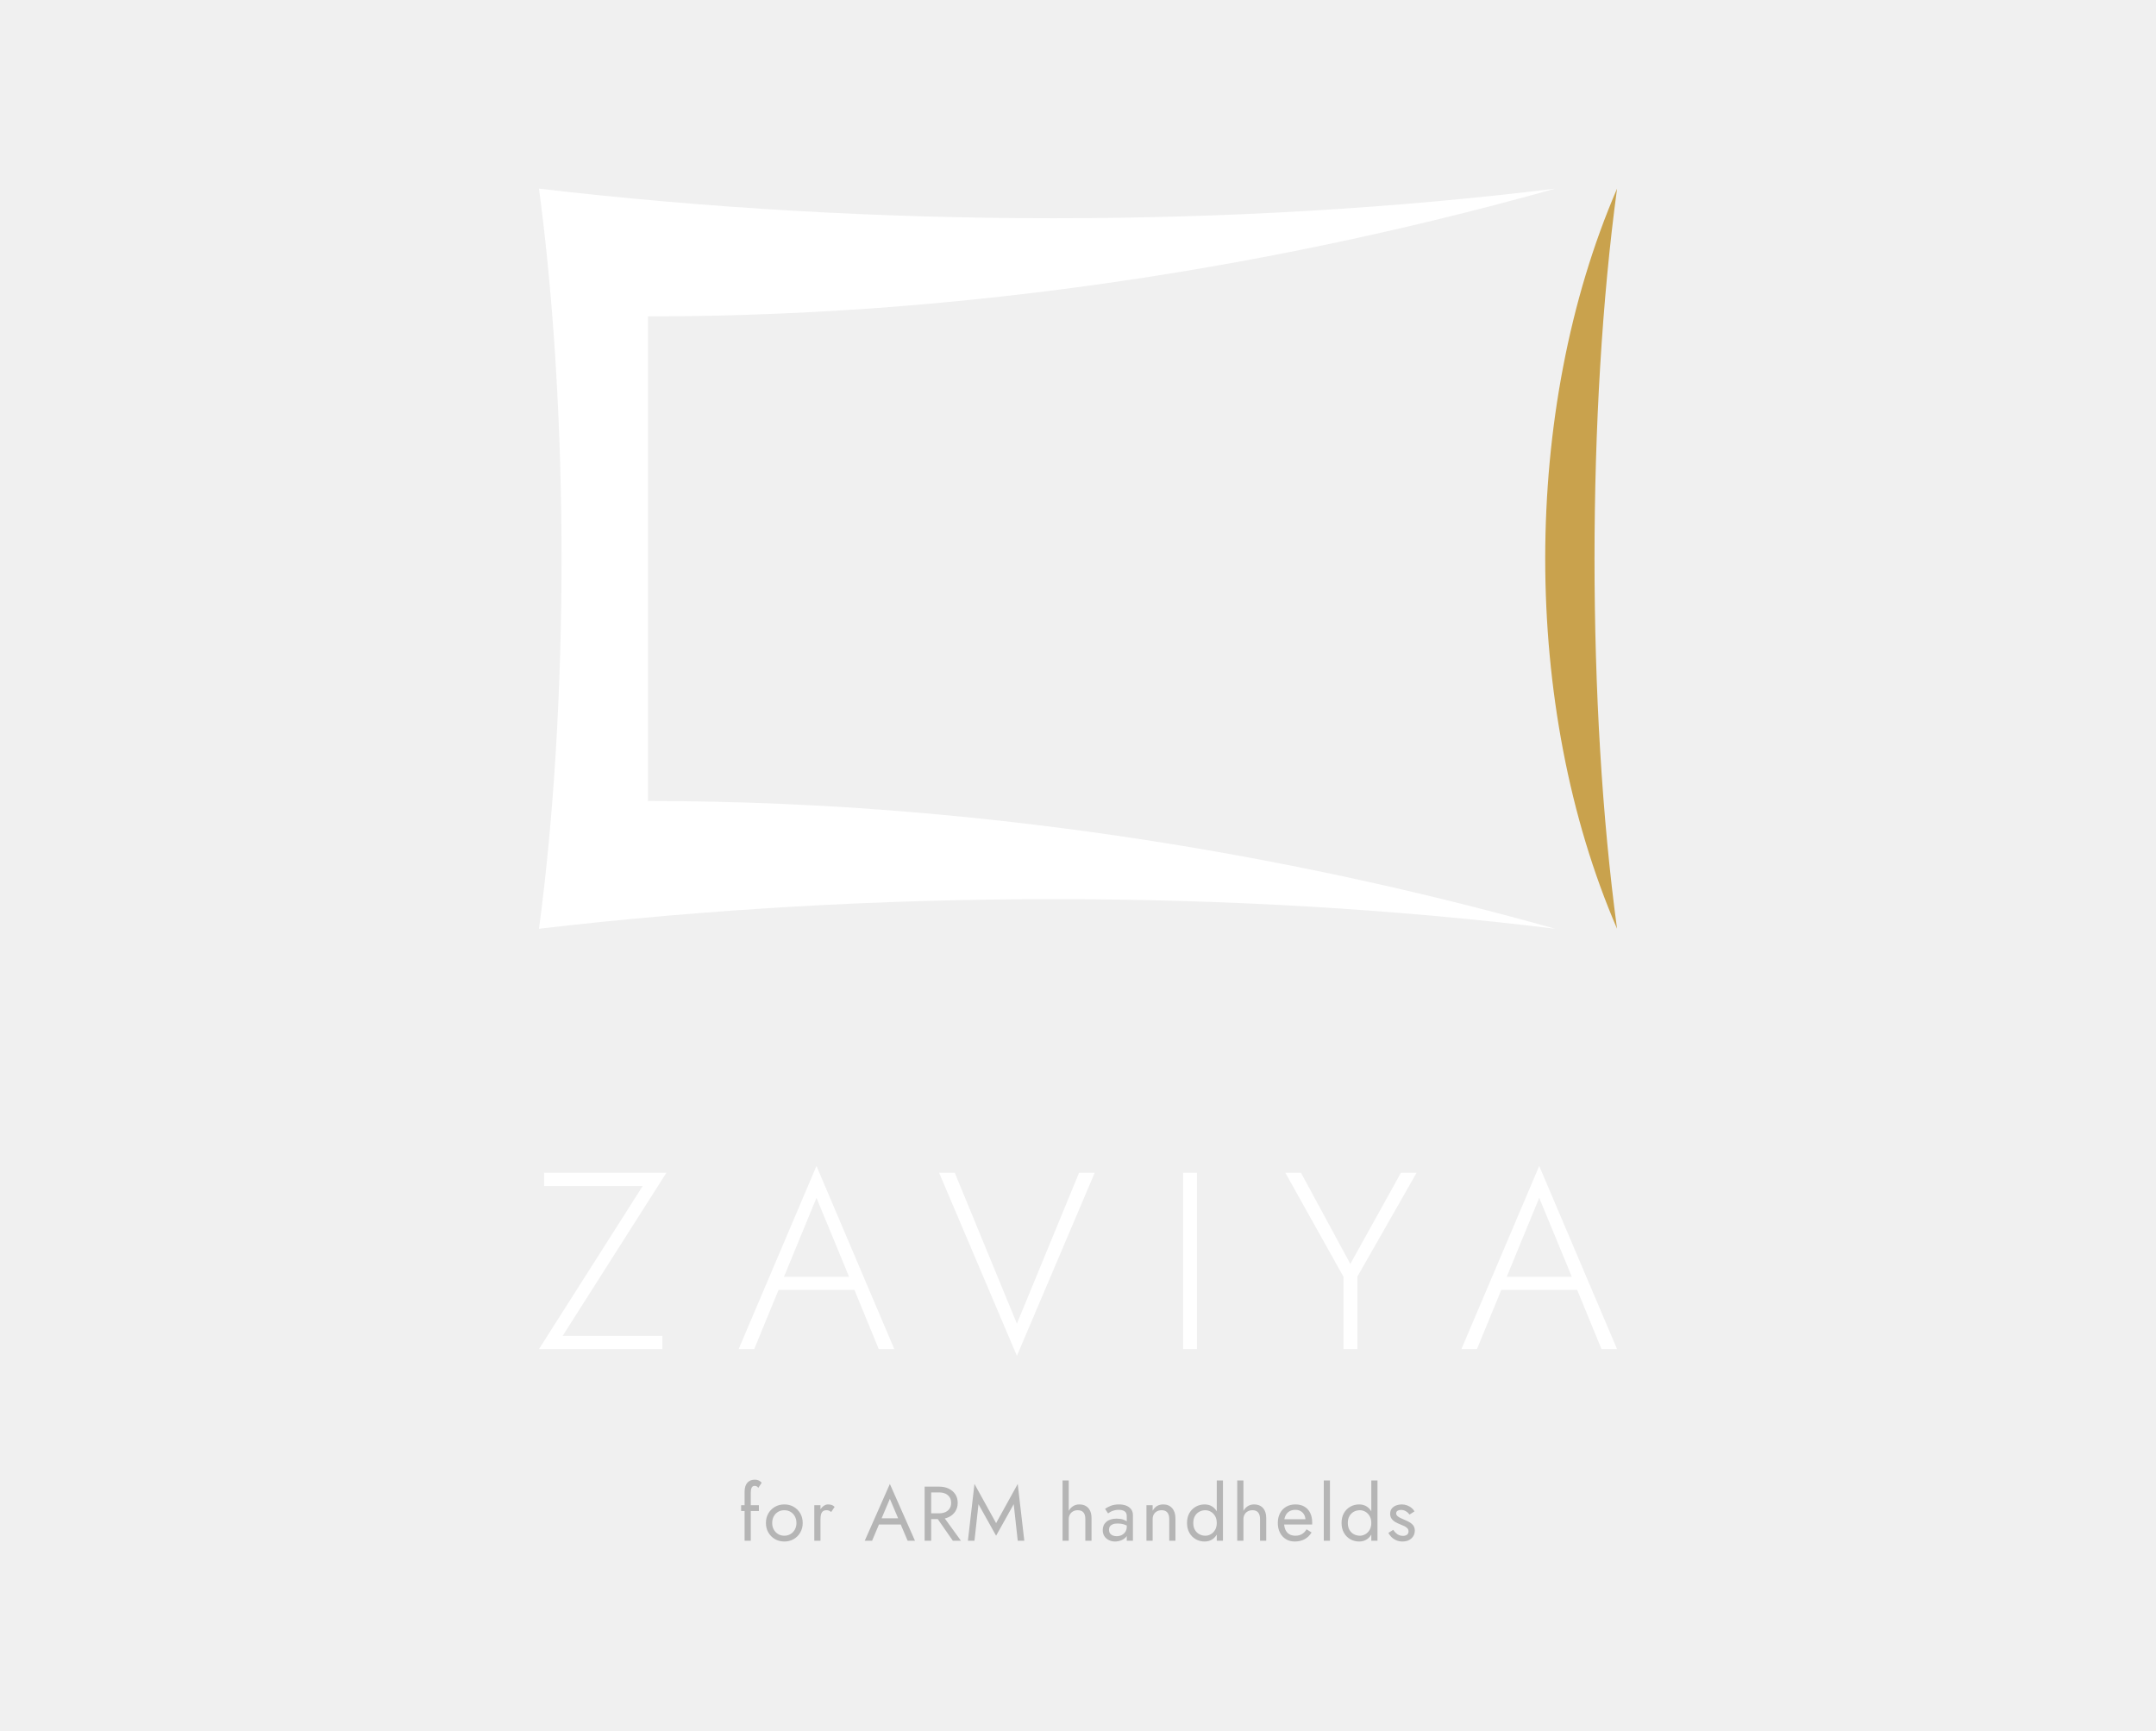
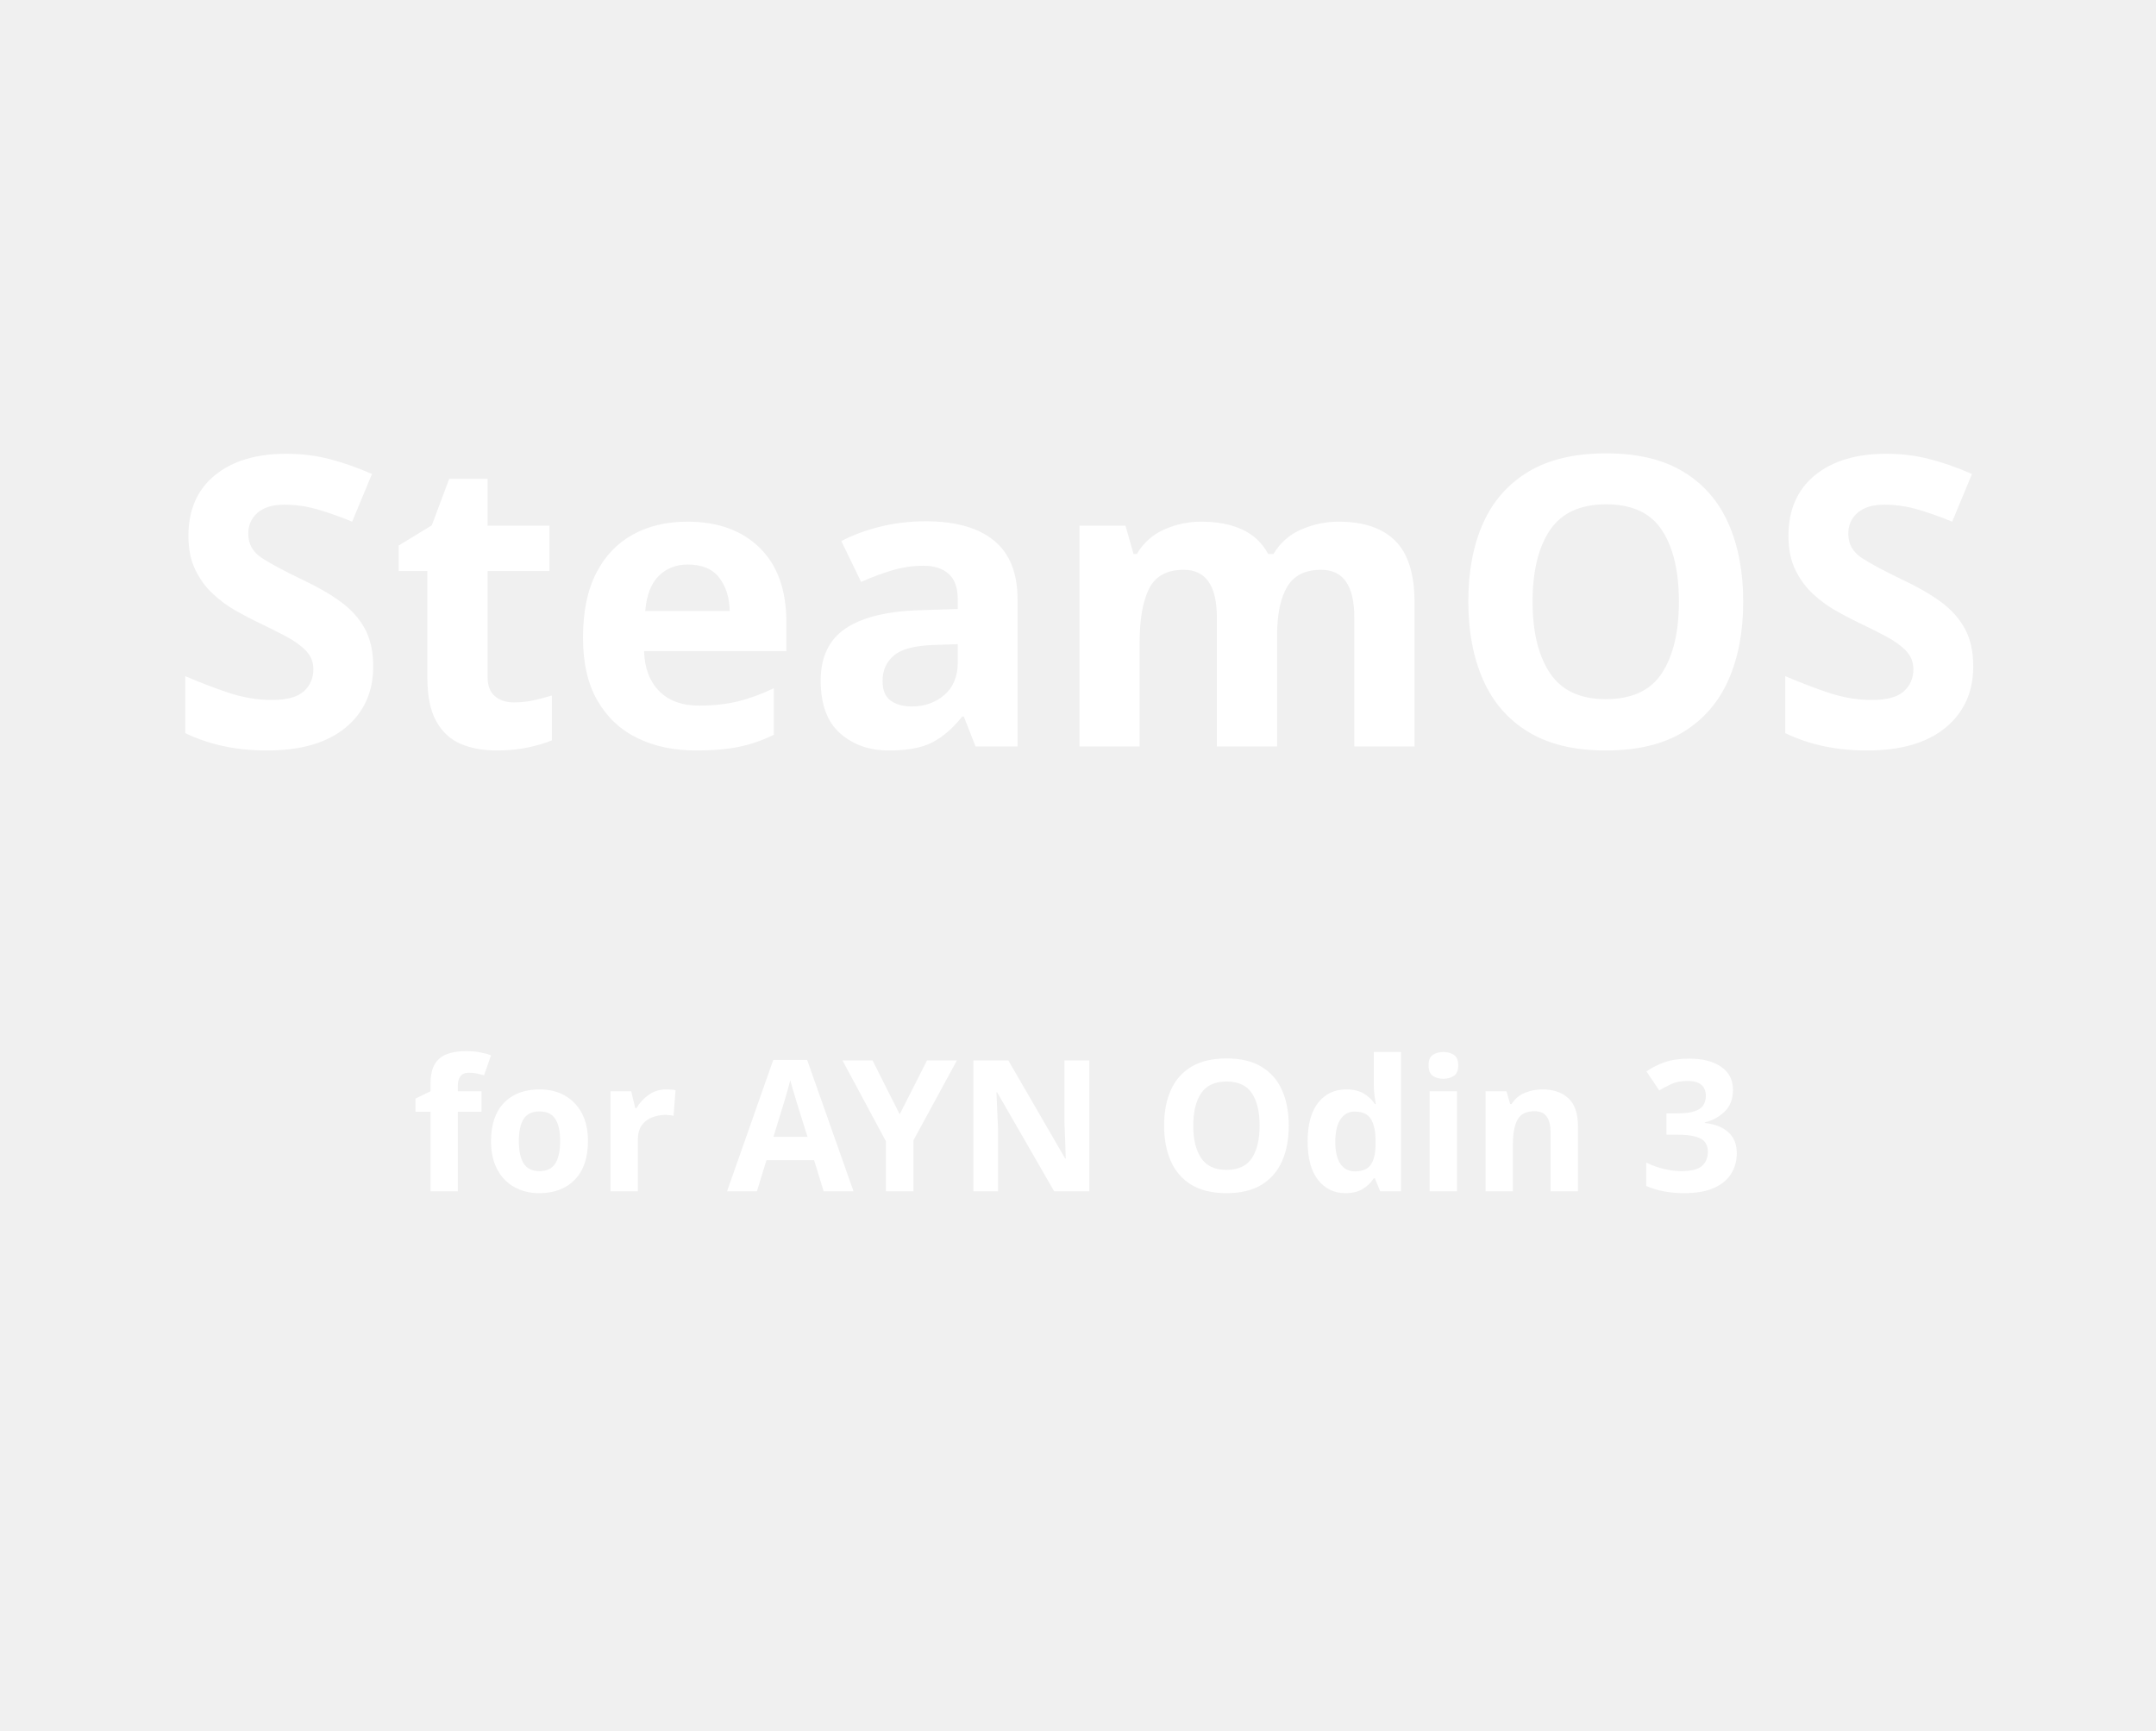
<svg xmlns="http://www.w3.org/2000/svg" viewBox="0 0 800 642">
-   <g transform="translate(200.0 70) scale(0.6969)">
-     <path fill="#FFFFFF" d="M0 0 C180 21 370 21 541 0 C420 34 250 68 58 68 L58 326 C250 326 420 360 541 394 C370 373 180 373 0 394 C16 274 16 120 0 0 Z" />
-     <path fill="#C9A24D" d="M574 0 C523 118 523 276 574 394 C558 276 558 118 574 0 Z" />
-   </g>
-   <g transform="translate(200.0 432.6) scale(0.9343)">
-     <path fill="#FFFFFF" d="M2.00 7.94L41.20 7.94L0.00 72.70L49.00 72.70L49.00 67.46L9.40 67.46L50.60 2.70L2.00 2.70ZM92.38 49.22L128.30 49.22L126.50 44.02L94.18 44.02ZM110.20 12.66L124.00 46.06L124.52 47.38L134.92 72.70L141.10 72.70L110.20 0.00L79.30 72.70L85.48 72.70L96.04 47.02L96.56 45.78ZM189.80 62.62L165.12 2.70L158.90 2.70L189.80 75.40L220.70 2.70L214.48 2.70ZM255.80 2.70L255.80 72.70L261.30 72.70L261.30 2.70ZM342.32 2.70L322.22 38.90L302.62 2.70L296.40 2.70L319.50 44.00L319.50 72.70L325.04 72.70L325.04 43.90L348.54 2.70ZM379.42 49.22L415.34 49.22L413.54 44.02L381.22 44.02ZM397.24 12.66L411.04 46.06L411.56 47.38L421.96 72.70L428.14 72.70L397.24 0.00L366.34 72.70L372.52 72.70L383.08 47.02L383.60 45.78Z" />
-   </g>
-   <g transform="translate(275.0 549.0) scale(0.2867)">
-     <path fill="#B5B5B5" d="M0.00 33.00L0.00 40.50L23.00 40.50L23.00 33.00ZM22.20 10.60L26.60 4.00Q25.90 3.00 24.65 2.10Q23.40 1.20 21.70 0.60Q20.00 0.00 17.80 0.00Q13.60 0.00 10.65 1.75Q7.70 3.50 6.10 7.00Q4.50 10.50 4.50 16.00L4.50 79.00L12.50 79.00L12.50 17.00Q12.50 13.70 13.10 11.70Q13.70 9.70 14.75 8.85Q15.80 8.00 17.30 8.00Q18.50 8.00 19.85 8.45Q21.20 8.90 22.20 10.60ZM32.10 56.00Q32.10 62.90 35.25 68.35Q38.40 73.80 43.80 76.90Q49.20 80.00 55.90 80.00Q62.70 80.00 68.05 76.90Q73.40 73.80 76.55 68.35Q79.70 62.90 79.70 56.00Q79.70 49.00 76.55 43.60Q73.40 38.20 68.05 35.10Q62.70 32.00 55.90 32.00Q49.20 32.00 43.80 35.10Q38.40 38.20 35.25 43.60Q32.10 49.00 32.10 56.00ZM40.20 56.00Q40.20 51.20 42.25 47.45Q44.30 43.70 47.85 41.60Q51.40 39.50 55.90 39.50Q60.40 39.50 63.95 41.60Q67.50 43.70 69.55 47.45Q71.60 51.20 71.60 56.00Q71.60 60.80 69.55 64.50Q67.50 68.20 63.95 70.35Q60.40 72.50 55.90 72.50Q51.40 72.50 47.85 70.35Q44.30 68.20 42.25 64.50Q40.20 60.80 40.20 56.00ZM102.70 33.00L94.70 33.00L94.70 79.00L102.70 79.00ZM116.60 41.80L121.00 35.20Q119.20 33.30 117.05 32.65Q114.90 32.00 112.40 32.00Q109.20 32.00 106.10 34.50Q103.00 37.00 101.05 41.25Q99.10 45.50 99.10 51.00L102.70 51.00Q102.70 47.70 103.35 45.10Q104.00 42.50 105.70 41.00Q107.40 39.50 110.40 39.50Q112.40 39.50 113.70 40.05Q115.00 40.60 116.60 41.80ZM174.20 58.00L211.20 58.00L208.20 50.00L177.20 50.00ZM192.50 24.80L204.50 53.00L205.30 55.00L215.50 79.00L225.00 79.00L192.50 5.50L160.00 79.00L169.50 79.00L179.90 54.40L180.70 52.60ZM250.00 44.50L274.00 79.00L284.50 79.00L259.50 44.50ZM237.50 9.00L237.50 79.00L246.00 79.00L246.00 9.00ZM242.20 16.50L256.50 16.50Q261.00 16.50 264.45 18.10Q267.90 19.70 269.85 22.70Q271.80 25.70 271.80 30.00Q271.80 34.30 269.85 37.30Q267.90 40.30 264.45 41.90Q261.00 43.50 256.50 43.50L242.20 43.50L242.20 51.00L256.50 51.00Q263.30 51.00 268.65 48.45Q274.00 45.90 277.15 41.15Q280.30 36.40 280.30 30.00Q280.30 23.50 277.15 18.80Q274.00 14.10 268.65 11.55Q263.30 9.00 256.50 9.00L242.20 9.00ZM307.20 31.70L330.00 72.50L352.80 31.70L358.00 79.00L366.50 79.00L358.00 5.50L330.00 56.20L302.00 5.50L293.50 79.00L302.00 79.00ZM424.00 1.00L416.00 1.00L416.00 79.00L424.00 79.00ZM445.50 51.00L445.50 79.00L453.50 79.00L453.50 50.00Q453.50 44.00 451.55 40.00Q449.60 36.00 446.05 34.00Q442.50 32.00 437.70 32.00Q432.90 32.00 429.25 34.50Q425.60 37.00 423.50 41.25Q421.40 45.50 421.40 51.00L424.00 51.00Q424.00 47.70 425.45 45.10Q426.90 42.50 429.55 41.00Q432.20 39.50 435.70 39.50Q440.60 39.50 443.05 42.40Q445.50 45.30 445.50 51.00ZM476.10 64.80Q476.10 62.30 477.30 60.50Q478.50 58.70 480.95 57.70Q483.40 56.70 487.30 56.70Q491.50 56.70 495.20 57.75Q498.90 58.80 502.40 61.20L502.40 56.50Q501.70 55.60 499.70 54.15Q497.70 52.70 494.35 51.55Q491.00 50.40 486.00 50.40Q477.50 50.40 472.75 54.45Q468.00 58.50 468.00 65.20Q468.00 69.90 470.20 73.20Q472.40 76.50 476.05 78.25Q479.70 80.00 483.90 80.00Q487.70 80.00 491.55 78.60Q495.40 77.20 498.05 74.30Q500.70 71.40 500.70 67.00L499.10 61.00Q499.10 64.60 497.35 67.35Q495.60 70.10 492.65 71.60Q489.70 73.10 486.00 73.10Q483.10 73.10 480.85 72.15Q478.60 71.20 477.35 69.30Q476.10 67.40 476.10 64.80ZM474.90 43.60Q476.00 42.80 477.90 41.70Q479.80 40.60 482.55 39.80Q485.30 39.00 488.70 39.00Q490.80 39.00 492.70 39.40Q494.60 39.80 496.05 40.70Q497.50 41.60 498.30 43.15Q499.10 44.70 499.10 47.10L499.10 79.00L507.10 79.00L507.10 46.00Q507.10 41.50 504.85 38.40Q502.60 35.30 498.55 33.65Q494.50 32.00 489.10 32.00Q482.70 32.00 478.15 33.90Q473.60 35.80 471.00 37.70ZM554.10 51.00L554.10 79.00L562.10 79.00L562.10 50.00Q562.10 41.70 557.85 36.85Q553.60 32.00 546.30 32.00Q541.80 32.00 538.35 34.00Q534.90 36.00 532.60 40.20L532.60 33.00L524.60 33.00L524.60 79.00L532.60 79.00L532.60 51.00Q532.60 47.60 534.05 45.00Q535.50 42.40 538.15 40.95Q540.80 39.50 544.30 39.50Q549.10 39.50 551.60 42.40Q554.10 45.30 554.10 51.00ZM615.60 1.00L615.60 79.00L623.60 79.00L623.60 1.00ZM577.10 56.00Q577.10 63.40 580.20 68.80Q583.30 74.20 588.50 77.10Q593.70 80.00 599.90 80.00Q605.70 80.00 610.00 77.10Q614.30 74.20 616.75 68.80Q619.20 63.40 619.20 56.00Q619.20 48.50 616.75 43.15Q614.30 37.80 610.00 34.90Q605.70 32.00 599.90 32.00Q593.70 32.00 588.50 34.90Q583.30 37.80 580.20 43.15Q577.10 48.50 577.10 56.00ZM585.20 56.00Q585.20 50.70 587.35 47.00Q589.50 43.30 593.10 41.40Q596.70 39.50 600.90 39.50Q604.40 39.50 607.80 41.40Q611.20 43.30 613.40 47.00Q615.60 50.70 615.60 56.00Q615.60 61.30 613.40 65.00Q611.20 68.70 607.80 70.60Q604.40 72.50 600.90 72.50Q596.70 72.50 593.10 70.60Q589.50 68.70 587.35 65.00Q585.20 61.30 585.20 56.00ZM650.10 1.00L642.10 1.00L642.10 79.00L650.10 79.00ZM671.60 51.00L671.60 79.00L679.60 79.00L679.60 50.00Q679.60 44.00 677.65 40.00Q675.70 36.00 672.15 34.00Q668.60 32.00 663.80 32.00Q659.00 32.00 655.35 34.50Q651.70 37.00 649.60 41.25Q647.50 45.50 647.50 51.00L650.10 51.00Q650.10 47.70 651.55 45.10Q653.00 42.50 655.65 41.00Q658.30 39.50 661.80 39.50Q666.70 39.50 669.15 42.40Q671.60 45.30 671.60 51.00ZM716.40 80.00Q723.80 80.00 729.25 77.05Q734.70 74.10 738.30 68.30L731.80 64.20Q729.30 68.40 725.70 70.45Q722.10 72.50 717.40 72.50Q712.70 72.50 709.40 70.50Q706.10 68.50 704.40 64.70Q702.70 60.90 702.70 55.50Q702.80 50.20 704.55 46.55Q706.30 42.90 709.55 40.95Q712.80 39.00 717.40 39.00Q721.30 39.00 724.20 40.70Q727.10 42.40 728.75 45.40Q730.40 48.40 730.40 52.50Q730.40 53.20 730.10 54.25Q729.80 55.30 729.50 55.80L732.70 51.20L699.70 51.20L699.70 58.00L739.00 58.00Q739.00 57.80 739.05 57.05Q739.10 56.30 739.10 55.60Q739.10 48.30 736.50 43.00Q733.90 37.70 729.05 34.85Q724.20 32.00 717.40 32.00Q710.60 32.00 705.45 35.00Q700.30 38.00 697.45 43.40Q694.60 48.80 694.60 56.00Q694.60 63.10 697.35 68.50Q700.10 73.90 705.05 76.95Q710.00 80.00 716.40 80.00ZM754.10 1.00L754.10 79.00L762.10 79.00L762.10 1.00ZM815.60 1.00L815.60 79.00L823.60 79.00L823.60 1.00ZM777.10 56.00Q777.10 63.40 780.20 68.80Q783.30 74.20 788.50 77.10Q793.70 80.00 799.90 80.00Q805.70 80.00 810.00 77.10Q814.30 74.20 816.75 68.80Q819.20 63.40 819.20 56.00Q819.20 48.50 816.75 43.15Q814.30 37.80 810.00 34.90Q805.70 32.00 799.90 32.00Q793.70 32.00 788.50 34.90Q783.30 37.80 780.20 43.15Q777.10 48.50 777.10 56.00ZM785.20 56.00Q785.20 50.70 787.35 47.00Q789.50 43.30 793.10 41.40Q796.70 39.50 800.90 39.50Q804.40 39.50 807.80 41.40Q811.20 43.30 813.40 47.00Q815.60 50.70 815.60 56.00Q815.60 61.30 813.40 65.00Q811.20 68.70 807.80 70.60Q804.40 72.50 800.90 72.50Q796.70 72.50 793.10 70.60Q789.50 68.70 787.35 65.00Q785.20 61.30 785.20 56.00ZM844.00 64.90L837.70 68.80Q839.00 71.50 841.55 74.10Q844.10 76.70 847.80 78.35Q851.50 80.00 856.10 80.00Q863.20 80.00 867.55 76.00Q871.90 72.00 871.90 66.00Q871.90 61.90 869.95 59.30Q868.00 56.70 864.70 54.85Q861.40 53.00 857.40 51.40Q855.00 50.40 852.80 49.30Q850.60 48.20 849.20 46.80Q847.80 45.40 847.80 43.60Q847.80 41.30 849.60 40.20Q851.40 39.10 853.90 39.10Q857.50 39.10 860.35 40.80Q863.20 42.50 865.10 45.10L871.50 41.00Q870.10 38.40 867.60 36.40Q865.10 34.40 861.85 33.20Q858.60 32.00 854.90 32.00Q851.20 32.00 847.75 33.30Q844.30 34.60 842.15 37.30Q840.00 40.00 840.00 44.10Q840.00 48.10 842.05 50.75Q844.10 53.40 847.15 55.05Q850.20 56.70 853.20 57.90Q855.90 58.90 858.30 60.05Q860.70 61.20 862.25 62.85Q863.80 64.50 863.80 66.90Q863.80 69.60 861.85 71.15Q859.90 72.70 856.50 72.70Q853.70 72.70 851.35 71.65Q849.00 70.60 847.20 68.80Q845.40 67.00 844.00 64.90Z" />
-   </g>
+   <text x="400.0" y="224" text-anchor="middle" dominant-baseline="middle" font-family="sans-serif" font-weight="bold" font-size="150" fill="#FFFFFF">SteamOS</text>
+   <text x="400.0" y="418" text-anchor="middle" dominant-baseline="middle" font-family="sans-serif" font-weight="bold" font-size="68" fill="#FFFFFF">for AYN Odin 3</text>
</svg>
